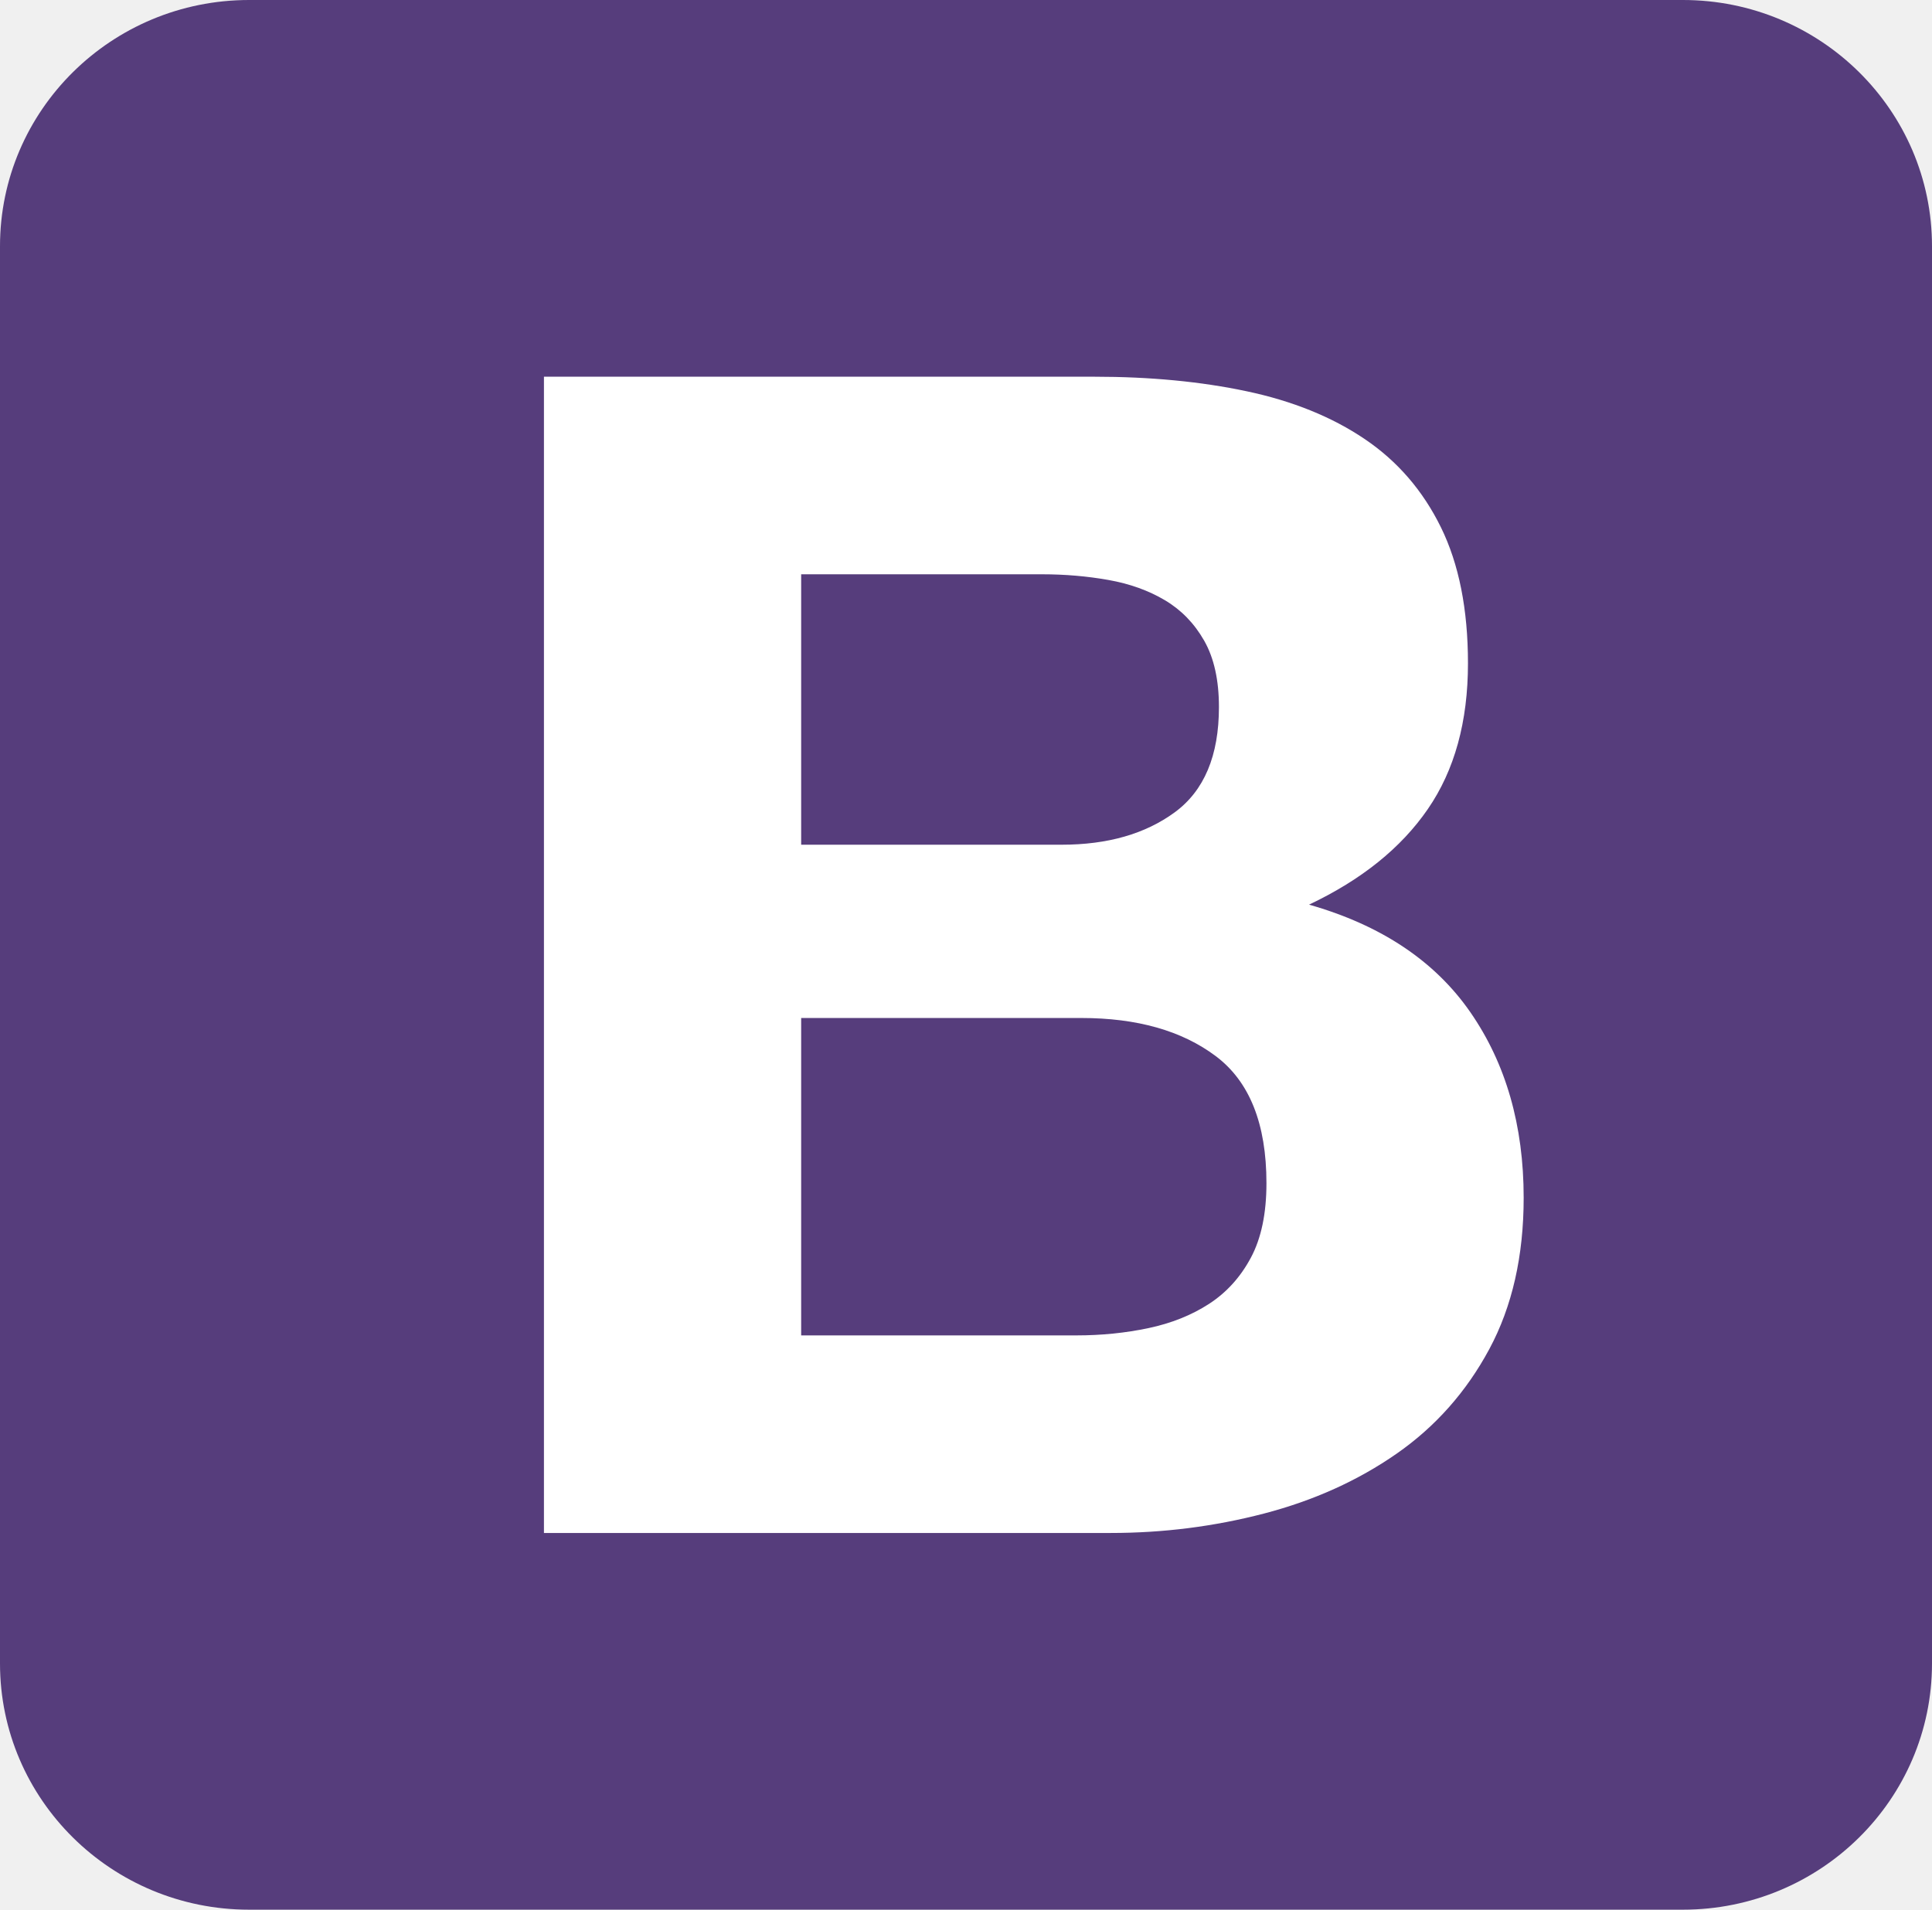
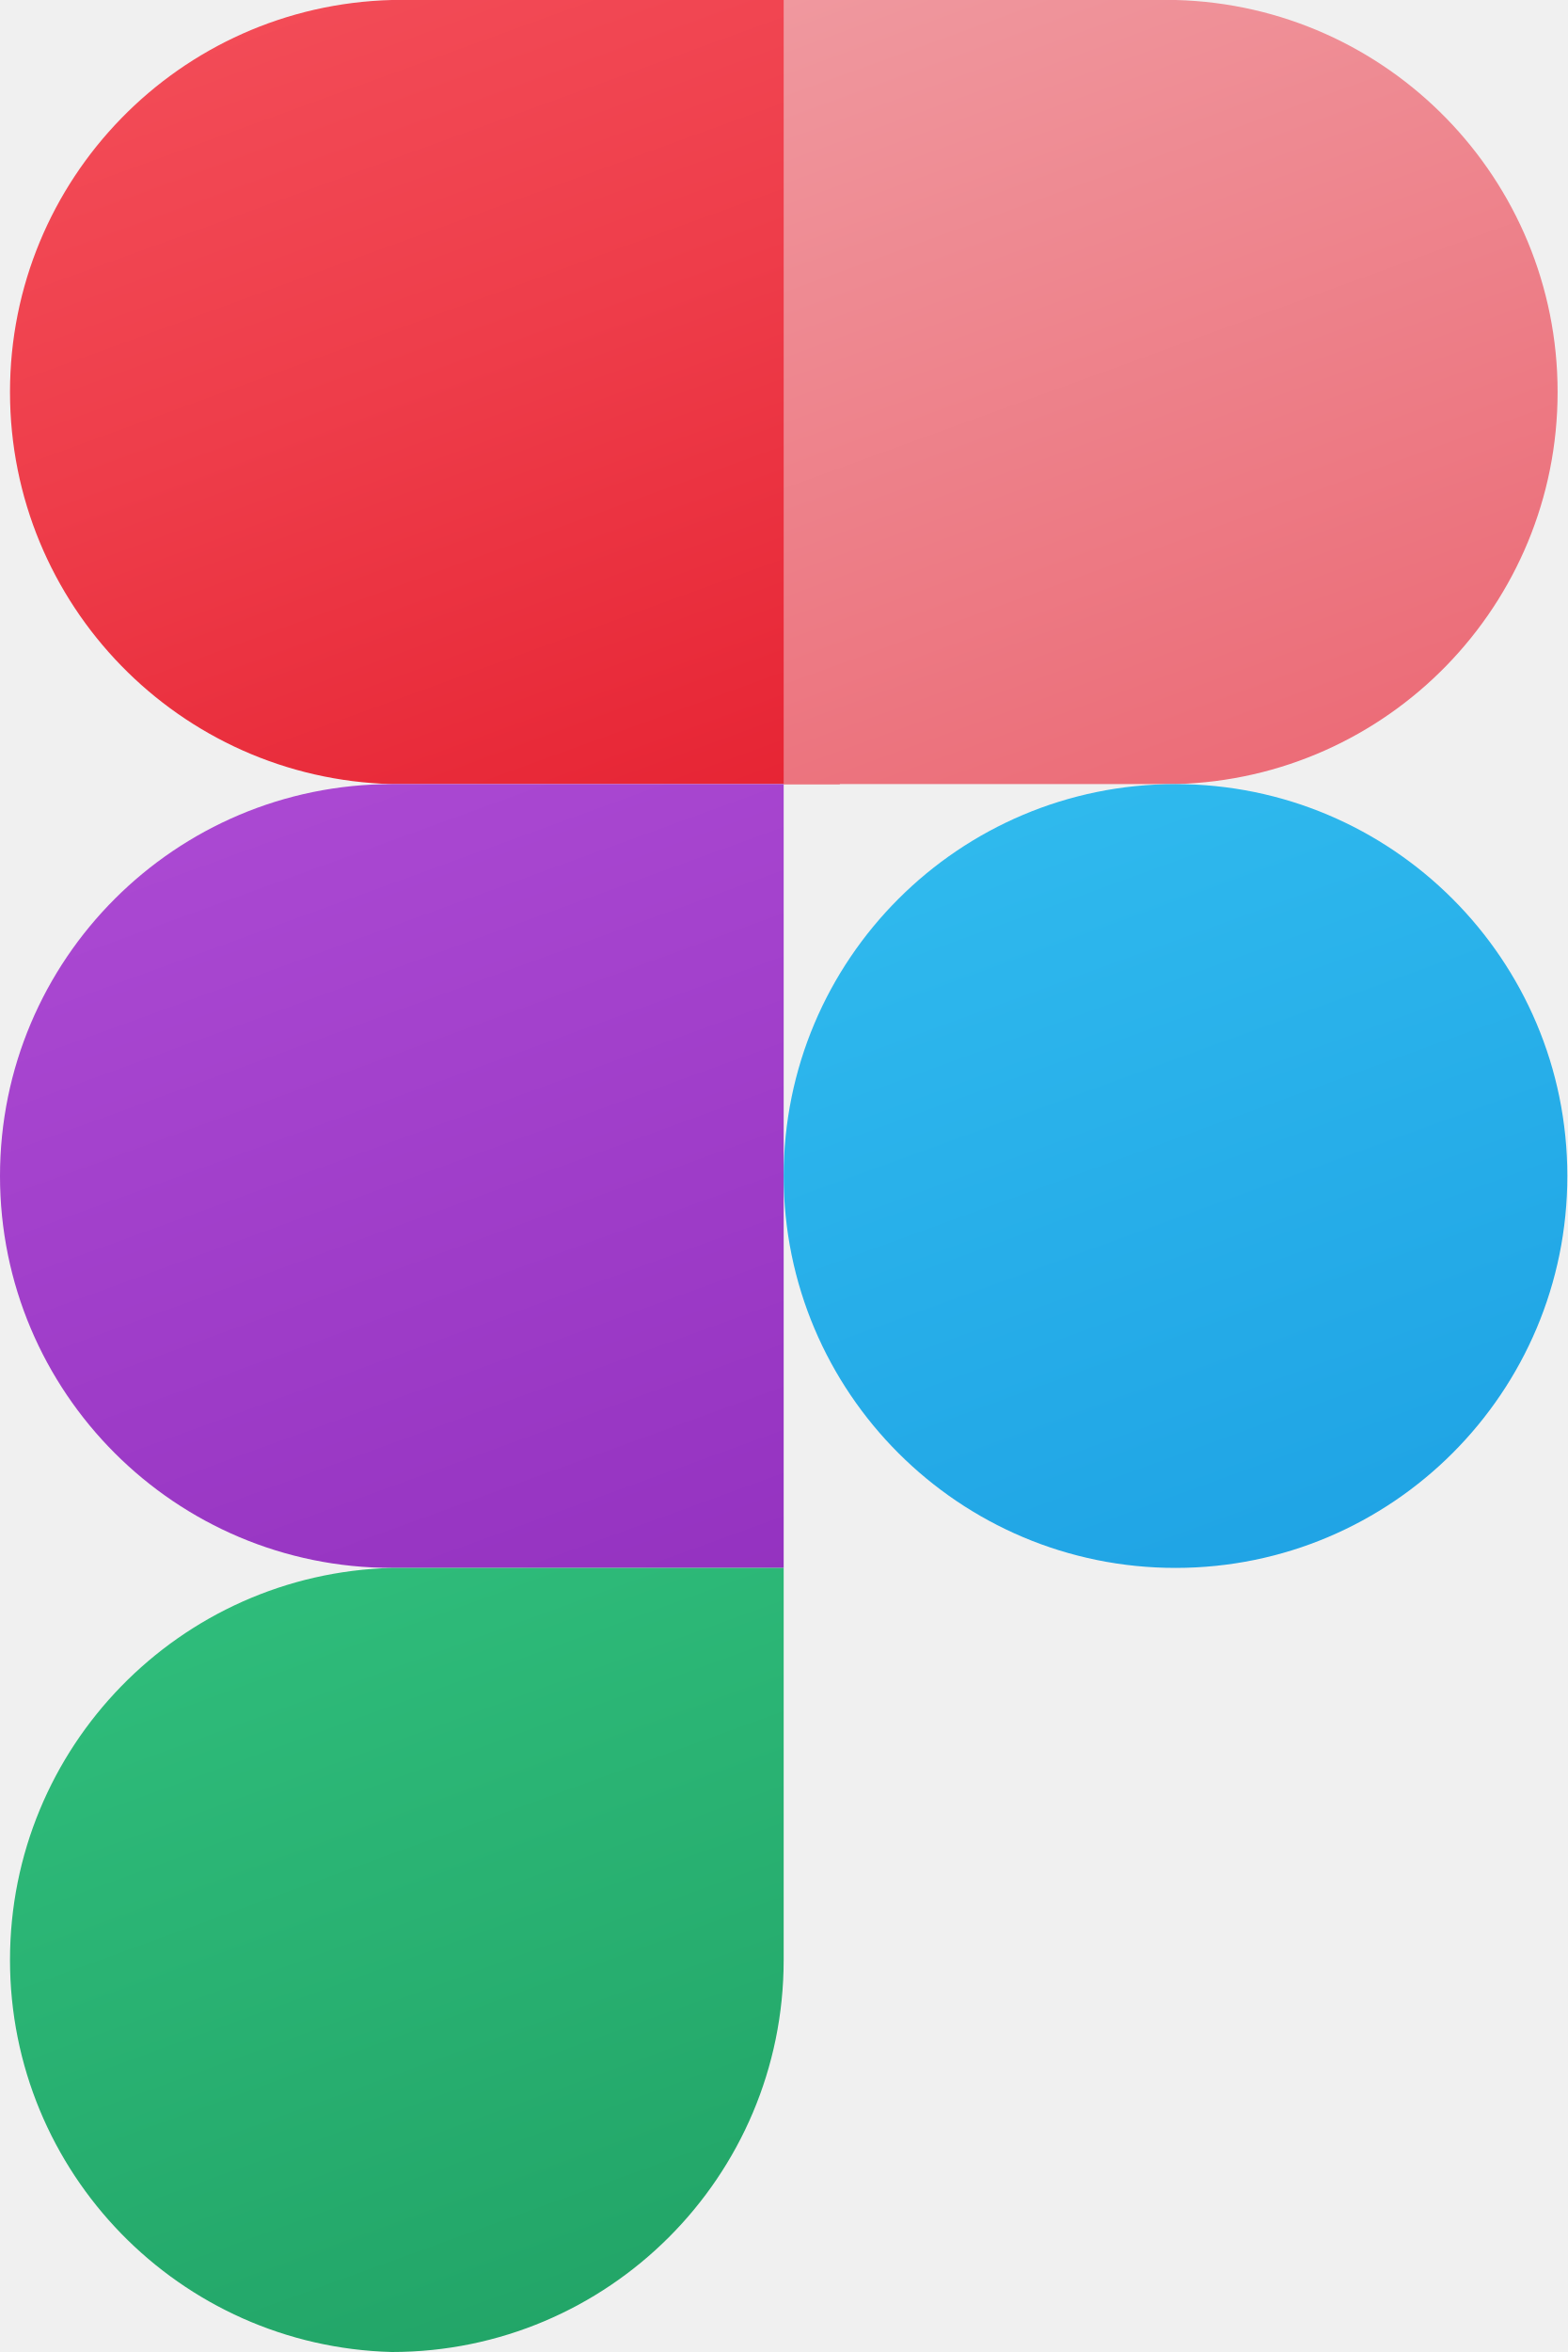
- <svg xmlns="http://www.w3.org/2000/svg" width="88" height="87" viewBox="0 0 88 87" fill="none">
-   <g clip-path="url(#clip0_21_137)">
-     <path d="M0 75.782C0 81.978 5.08 87 11.347 87H76.653C82.92 87 88 81.977 88 75.782V11.218C88 5.022 82.92 0 76.653 0H11.347C5.08 0 0 5.023 0 11.218V75.782V75.782Z" fill="#563D7C" />
-     <path d="M36.492 38.483V26.163H47.461C48.506 26.163 49.514 26.249 50.484 26.421C51.454 26.593 52.312 26.9 53.058 27.343C53.804 27.786 54.401 28.401 54.849 29.188C55.297 29.975 55.521 30.983 55.521 32.212C55.521 34.425 54.849 36.024 53.506 37.008C52.163 37.992 50.446 38.483 48.357 38.483H36.492ZM24.776 17.162V69.838H50.596C52.984 69.838 55.309 69.543 57.573 68.953C59.837 68.362 61.851 67.453 63.618 66.223C65.383 64.993 66.789 63.407 67.834 61.465C68.879 59.522 69.401 57.222 69.401 54.566C69.401 51.271 68.592 48.455 66.976 46.119C65.359 43.783 62.908 42.147 59.625 41.213C62.013 40.082 63.817 38.631 65.035 36.86C66.254 35.09 66.864 32.877 66.864 30.22C66.864 27.761 66.453 25.696 65.632 24.023C64.811 22.351 63.655 21.011 62.162 20.003C60.67 18.994 58.879 18.269 56.789 17.826C54.7 17.383 52.387 17.162 49.849 17.162H24.776ZM36.492 60.837V46.377H49.252C51.789 46.377 53.829 46.955 55.372 48.111C56.914 49.267 57.685 51.197 57.685 53.902C57.685 55.28 57.449 56.411 56.976 57.296C56.503 58.181 55.869 58.882 55.073 59.399C54.277 59.915 53.357 60.284 52.312 60.505C51.267 60.726 50.173 60.837 49.029 60.837H36.492Z" fill="white" />
-   </g>
-   <defs>
-     <clipPath id="clip0_21_137">
-       <rect width="88" height="87" fill="white" />
-     </clipPath>
-   </defs>
+ <svg xmlns="http://www.w3.org/2000/svg" viewBox="0 0 58.33 87.5">
+   <linearGradient id="a" gradientTransform="matrix(1 0 0 -1 0 90)" gradientUnits="userSpaceOnUse" x1="11.98" x2="25.96" y1="93.71" y2="55.28">
+     <stop offset="0" stop-color="#f44f5a" />
+     <stop offset=".44" stop-color="#ee3d4a" />
+     <stop offset="1" stop-color="#e52030" />
+   </linearGradient>
+   <linearGradient id="b" gradientTransform="matrix(1 0 0 -1 0 90)" gradientUnits="userSpaceOnUse" x1="10.58" x2="24.49" y1="65.51" y2="27.31">
+     <stop offset="0" stop-color="#ae4cd5" />
+     <stop offset="1" stop-color="#9331bf" />
+   </linearGradient>
+   <linearGradient id="c" gradientTransform="matrix(1 0 0 -1 0 90)" gradientUnits="userSpaceOnUse" x1="8.85" x2="23.46" y1="41.09" y2=".96">
+     <stop offset="0" stop-color="#33c481" />
+     <stop offset="1" stop-color="#21a366" />
+   </linearGradient>
+   <linearGradient id="d" gradientTransform="matrix(1 0 0 -1 0 90)" gradientUnits="userSpaceOnUse" x1="35.29" x2="49.08" y1="94.93" y2="57.04">
+     <stop offset="0" stop-color="#f09ca2" />
+     <stop offset="1" stop-color="#eb6773" />
+   </linearGradient>
+   <linearGradient id="e" gradientTransform="matrix(1 0 0 -1 0 90)" gradientUnits="userSpaceOnUse" x1="37.82" x2="50.62" y1="64.81" y2="29.65">
+     <stop offset="0" stop-color="#32bdef" />
+     <stop offset="1" stop-color="#1ea2e4" />
+   </linearGradient>
+   <path d="m32.17 29.42h-16.67a14.59 14.59 0 0 1 0-29.17h16.67z" fill="url(#a)" transform="translate(-.92 -.25)" />
+   <path d="m30.08 58.58h-14.58a14.58 14.58 0 0 1 0-29.16h14.58z" fill="url(#b)" transform="translate(-.92 -.25)" />
+   <path d="m15.5 87.75a14.59 14.59 0 0 1 0-29.17h14.58v14.59a14.58 14.58 0 0 1 -14.58 14.58z" fill="url(#c)" transform="translate(-.92 -.25)" />
+   <path d="m44.67 29.42h-14.59v-29.17h14.59a14.59 14.59 0 0 1 0 29.17z" fill="url(#d)" transform="translate(-.92 -.25)" />
+   <path d="m44.67 58.58a14.58 14.58 0 1 0 -14.59-14.58 14.58 14.58 0 0 0 14.59 14.58z" fill="url(#e)" transform="translate(-.92 -.25)" />
</svg>
